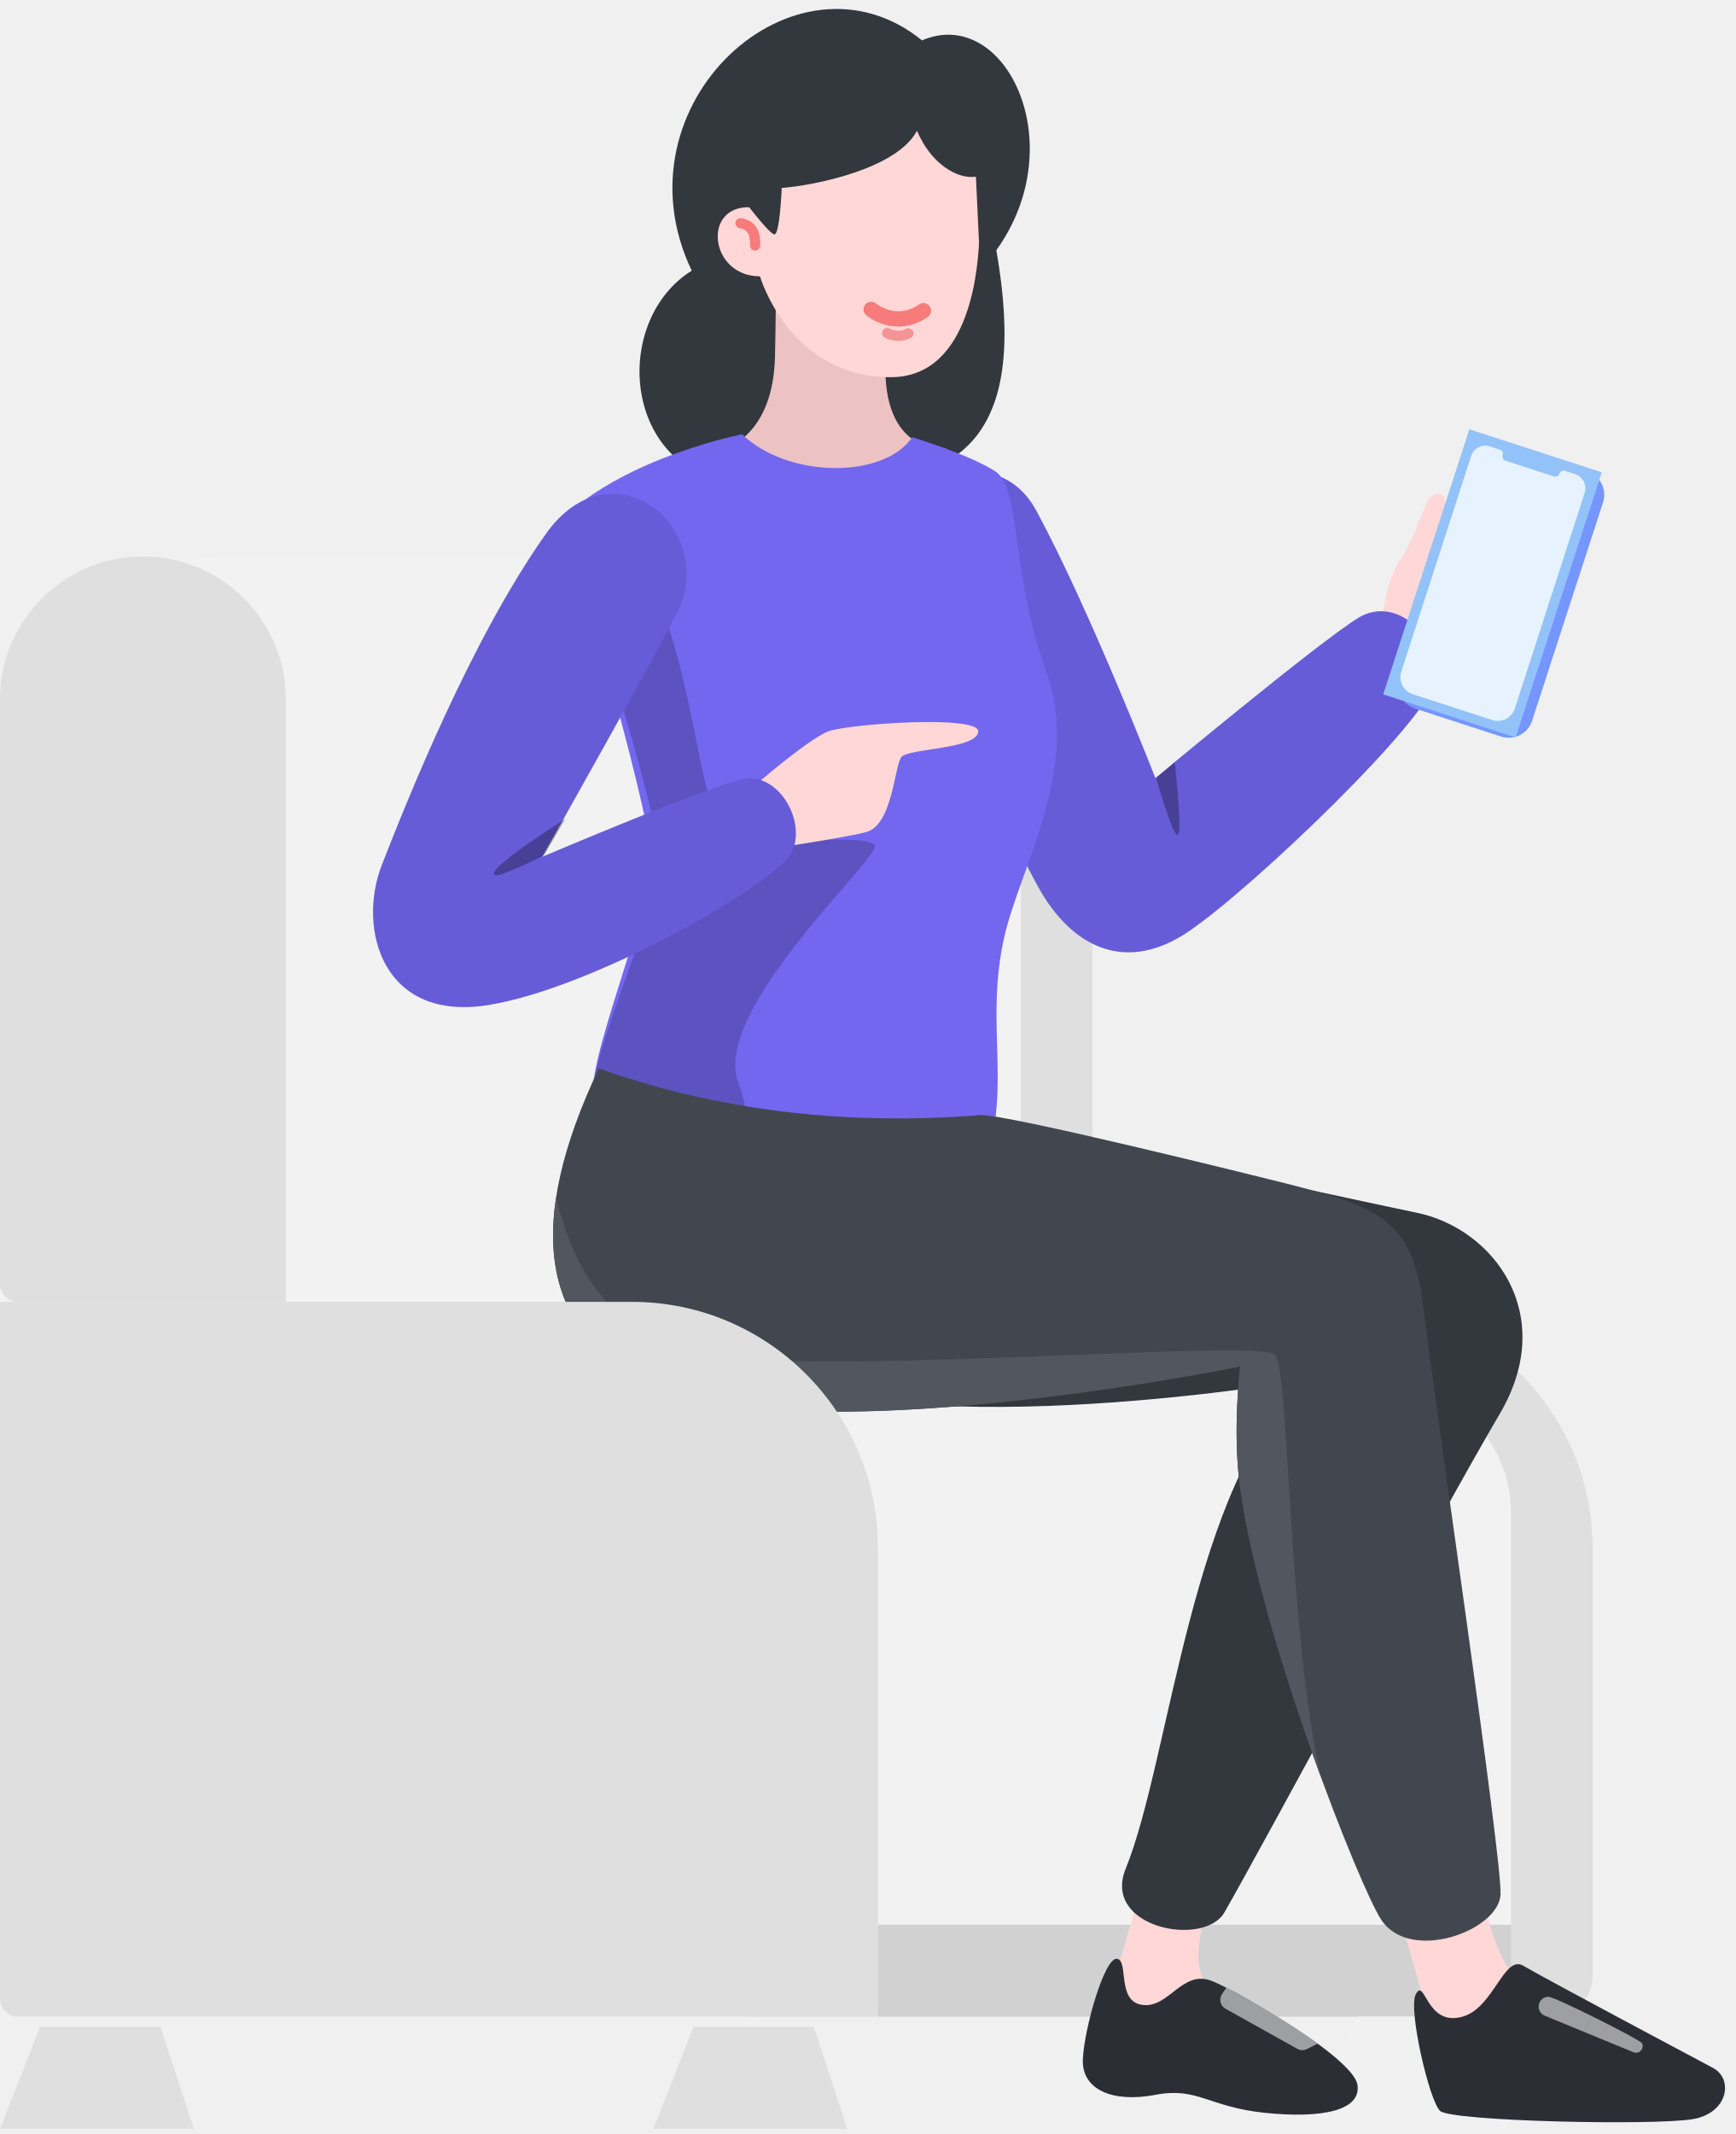
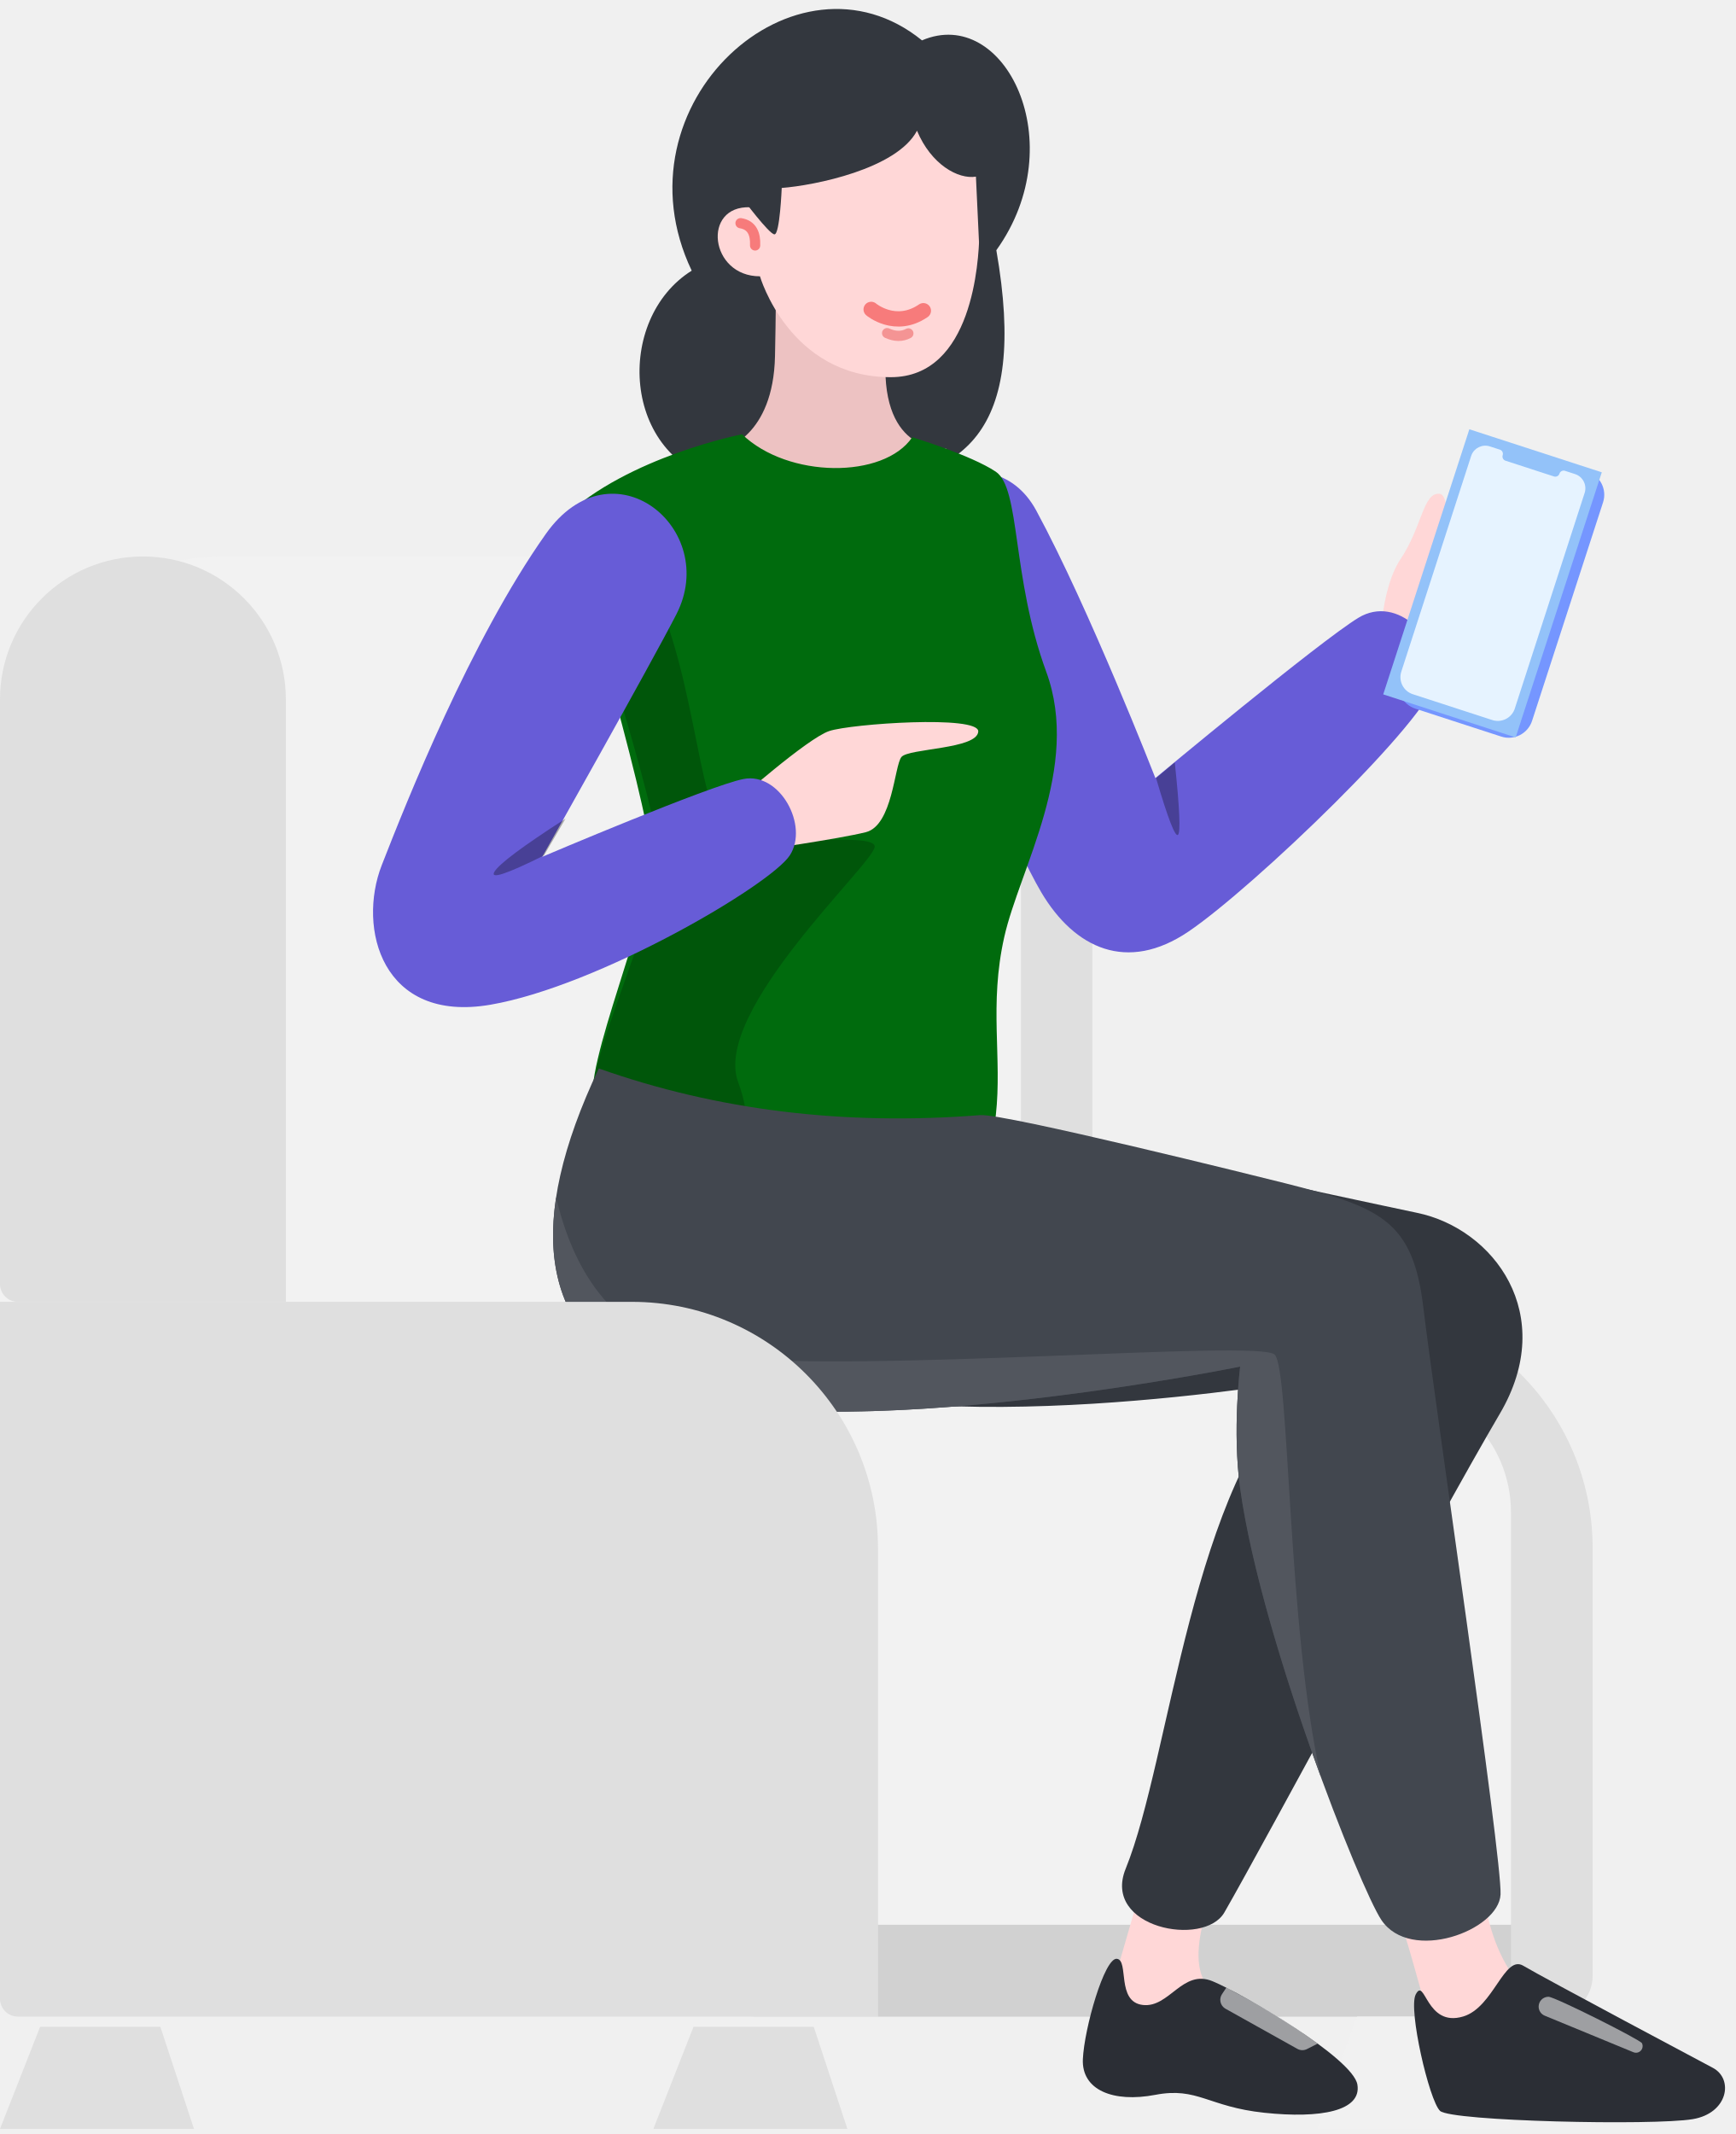
<svg xmlns="http://www.w3.org/2000/svg" width="170px" height="209px" viewBox="0 0 170 209" version="1.1">
  <g id="📝-Pages-New" stroke="none" stroke-width="1" fill="none" fill-rule="evenodd">
    <g id="FAQ" transform="translate(-336, -817)">
      <g id="Illustration" transform="translate(421, 921.5) scale(-1, 1) translate(-421, -921.5) translate(336, 817)">
        <path d="M38.111,127.5 L100,127.5 L100,127.5 L100,193.5 C100,195.709 98.209,197.5 96,197.5 L18,197.5 C15.791,197.5 14,195.709 14,193.5 L14,151.611 C14,138.295 24.795,127.5 38.111,127.5 Z" id="Rectangle" fill="#DFDFDF" />
        <polygon id="Rectangle" fill="#D1D1D1" points="22 188.5 84 188.5 84 197.5 22 197.5" />
        <polygon id="Path" fill="#DFDFDF" points="102.07 198.5 106 208.5 87 208.5 90.293 198.5" />
        <polygon id="Path" fill="#F1F1F1" points="37.07 197.5 41 208.5 22 208.5 25.293 197.5" />
        <polygon id="Path" fill="#DFDFDF" points="166.07 198.5 170 208.5 151 208.5 154.293 198.5" />
        <path d="M86.58,54.796 L100,54.5 L100,54.5 L100,134.5 L63,134.5 L63,78.901 C63,65.792 73.474,55.084 86.58,54.796 Z" id="Rectangle" fill="#DFDFDF" />
        <path d="M94.111,54.5 L148.16,54.5 C160.222,54.5 170,64.278 170,76.34 L170,133.753 C170,134.718 169.218,135.5 168.253,135.5 L70,135.5 L70,135.5 L70,78.611 C70,65.295 80.795,54.5 94.111,54.5 Z" id="Rectangle" fill="#F2F2F2" />
        <path d="M156,54.5 C163.732,54.5 170,60.768 170,68.5 L170,125.753 C170,126.718 169.218,127.5 168.253,127.5 L142,127.5 L142,127.5 L142,68.5 C142,60.768 148.268,54.5 156,54.5 Z" id="Rectangle" fill="#DFDFDF" />
        <path d="M34.6,135.5 L96,135.5 L96,135.5 L96,188.5 L22,188.5 L22,148.1 C22,141.141 27.641,135.5 34.6,135.5 Z" id="Rectangle" fill="#F2F2F2" />
        <g id="Wom1.4" transform="translate(67, 104.5) scale(-1, 1) translate(-67, -104.5) translate(0, 0.5)">
          <g id="Head" transform="translate(26.64127, 0.378756)">
            <path d="M8.147,46.319 C-1.785,44.004 -2.439,30.361 5.112,25.629 C-2.676,9.292 15.333,-6.928 27.669,3.075 C35.756,-0.389 42.476,13.129 34.951,23.628 C38.106,41.654 31.685,46.314 20.109,46.512 L8.147,46.319 Z" id="Path" fill="#33373E" />
            <path d="M8.271,43.06 C8.271,43.06 13.102,41.925 13.27,34.003 C13.437,26.08 13.32,23.376 13.32,23.376 L23.962,23.184 C23.962,23.184 24.078,32.013 24.08,35.207 C24.084,43.785 30.057,43.06 30.057,43.06 C30.057,43.06 28.815,50.016 19.172,50.558 C11.642,50.983 8.271,43.06 8.271,43.06 Z" id="Path" fill="#EDC2C2" />
            <path d="M10.839,19.42 C6.091,19.236 6.866,26.191 11.797,26.182 C11.797,26.182 14.662,36.062 24.607,36.062 C32.684,36.062 33.209,24.546 33.282,22.249 C33.361,19.8 33.371,11.753 33.371,11.753 L10.654,11.742 L10.839,19.42 Z" id="Path" fill="#FFD7D7" />
            <path d="M22.866,28.633 C22.866,28.633 24.498,31.274 27.688,30.334" id="Path" stroke="#F77B7B" stroke-width="1.5" stroke-linecap="round" transform="translate(25.27694, 29.58442) rotate(-18) translate(-25.27694, -29.58442) " />
            <path d="M24.249,31.785 C24.998,32.099 25.708,32.099 26.329,31.738" id="Path" stroke="#F49494" stroke-linecap="round" transform="translate(25.28918, 31.87678) rotate(2) translate(-25.28918, -31.87678) " />
            <path d="M11.057,23.277 C11.356,22.201 11.224,21.261 10.156,20.832" id="Path-8" stroke="#F77B7B" stroke-linecap="round" transform="translate(10.6761, 22.05471) rotate(-13) translate(-10.6761, -22.05471) " />
            <path d="M10.088,18.56 C10.088,18.56 12.69,22.055 13.217,22.073 C13.744,22.092 13.929,17.529 13.929,17.529 C17.121,17.285 25.199,15.675 27.18,11.924 C28.564,15.234 31.212,16.703 32.951,16.421 L33.281,23.452 L34.093,9.317 L9.451,9.317 L10.088,18.56 Z" id="Path" fill="#33373E" />
          </g>
          <g id="LLeg" transform="translate(30.04037, 107.25)">
            <path d="M53.497,75.9 C53.497,75.9 49.238,84.508 52.729,87.221 C56.226,89.934 65.463,95.019 65.463,95.019 L40.992,93.48 L46.431,74.705 L53.497,75.9 Z" id="Path" fill="#FFD7D7" />
            <path d="M43.359,84.092 C44.567,84.233 43.277,88.302 45.892,88.612 C48.501,88.921 49.769,85.066 52.731,86.288 C55.692,87.51 66.492,93.828 66.917,96.411 C67.347,98.994 63.324,99.754 57.805,99.17 C52.287,98.587 51.27,96.623 47.128,97.414 C42.99,98.205 39.891,96.944 40.027,93.919 C40.164,90.894 42.151,83.951 43.359,84.092 Z" id="Path" fill="#2B2E35" />
            <path d="M54.081,86.915 L53.655,87.554 C53.349,88.014 53.473,88.635 53.933,88.941 C53.954,88.956 53.977,88.969 54,88.982 L61.038,92.913 C61.329,93.075 61.681,93.082 61.978,92.931 L63.023,92.401 L63.023,92.401 C61.243,91.111 59.788,90.141 58.18,89.189 C56.945,88.459 55.578,87.706 54.081,86.915 Z" id="Path-14" fill-opacity="0.541" fill="#FFFFFF" />
            <path d="M16.635,0.026 C24.043,0.357 65.276,9.483 72.767,11.034 C80.258,12.584 86.591,20.974 80.879,30.689 C74.463,41.595 57.909,72.567 53.889,79.549 C51.9,83.005 41.864,81.067 44.221,75.267 C48.616,64.455 50.657,37.292 61.861,27.388 C61.861,27.388 24.181,33.951 7.905,26.434 C-3.924,20.969 -1.248,-0.775 16.635,0.026 Z" id="Path" fill="#33373E" />
          </g>
          <g id="LArm" transform="translate(52.38391, 45.76)">
            <path d="M46.782,17.675 C46.782,17.675 46.699,11.643 48.807,8.49 C50.916,5.338 50.999,1.989 52.595,2.099 C54.191,2.208 52.611,9.992 52.611,9.992 C52.611,9.992 54.636,9.218 56.09,8.239 C57.545,7.26 61.955,2.432 62.986,3.288 C64.734,4.745 61.919,12.967 60.386,14.61 C58.848,16.255 50.445,21.661 50.445,21.661 L46.782,17.675 Z" id="Path" fill="#FFD7D7" />
            <path d="M1.256,14.061 C4.702,22.06 11.012,36.754 13.613,41.138 C16.873,46.628 22.014,49.047 28.033,44.973 C34.357,40.693 51.771,23.999 52.282,20.217 C52.788,16.435 48.526,11.898 44.669,14.247 C40.812,16.596 24.787,29.942 24.787,29.942 C24.787,29.942 18.32,13.351 13.117,3.74 C8.611,-4.575 -3.99,1.9 1.256,14.061 Z" id="Path" fill="#675CD7" />
            <path d="M24.854,29.951 C26.012,33.882 26.726,35.733 26.997,35.506 C27.268,35.278 27.164,32.913 26.687,28.41 L24.854,29.951 Z" id="Path" fill-opacity="0.303" fill="#000000" />
          </g>
          <g id="PhoneMini4" transform="translate(110.3976, 56.90821) scale(-1, 1) rotate(-18) translate(-110.3976, -56.90821) translate(102.3976, 42.40821)">
            <g id="Group-3" transform="translate(0, 0)">
              <path d="M2.834,1.009 L11.674,1.009 C12.999,1.009 14.074,2.083 14.074,3.409 L14.074,25.909 C14.074,27.234 12.999,28.309 11.674,28.309 L2.834,28.309 C1.509,28.309 0.434,27.234 0.434,25.909 L0.434,3.409 C0.434,2.083 1.509,1.009 2.834,1.009 Z" id="Rectangle" fill="#7596FF" fill-rule="nonzero" />
              <rect id="Rectangle" fill="#93C2F9" x="1.461" y="0.65" width="13.64" height="27.3" />
              <path d="M3.899,1.625 L4.934,1.625 C5.145,1.625 5.32,1.777 5.356,1.977 L5.363,2.055 C5.363,2.292 5.555,2.484 5.793,2.484 L10.781,2.484 C10.991,2.484 11.167,2.332 11.203,2.132 L11.21,2.055 C11.21,1.817 11.402,1.625 11.639,1.625 L12.669,1.625 C13.433,1.625 14.06,2.214 14.121,2.964 L14.126,3.085 L14.126,3.085 L14.106,25.285 C14.104,26.254 13.319,27.038 12.351,27.04 L4.167,27.04 C3.241,27.041 2.482,26.323 2.418,25.412 L2.413,25.287 C2.413,25.286 2.413,25.285 2.415,25.285 L2.434,3.09 C2.435,2.281 3.091,1.625 3.899,1.625 Z" id="Rectangle" fill="#E6F3FF" fill-rule="nonzero" />
            </g>
          </g>
          <g id="Body" transform="translate(19.19922, 42.03301)">
-             <path d="M0,8.15 C0,8.15 8.305,35.978 8.551,41.246 C8.797,46.514 1.758,61.997 2.957,65.911 C5.72,74.954 40.995,78.848 42.343,66.682 C42.971,61.009 41.663,55.917 43.17,49.231 C44.672,42.546 50.709,32.612 47.285,23.271 C43.861,13.931 44.778,5.29 42.329,3.657 C39.88,2.024 34.156,0.289 34.156,0.289 C31.372,4.389 21.973,4.329 17.489,-4.61852778e-14 C17.489,-4.61852778e-14 6.348,2.163 0,8.15 Z" id="Path" fill="#7367F0" />
+             <path d="M0,8.15 C0,8.15 8.305,35.978 8.551,41.246 C8.797,46.514 1.758,61.997 2.957,65.911 C5.72,74.954 40.995,78.848 42.343,66.682 C42.971,61.009 41.663,55.917 43.17,49.231 C44.672,42.546 50.709,32.612 47.285,23.271 C43.861,13.931 44.778,5.29 42.329,3.657 C39.88,2.024 34.156,0.289 34.156,0.289 C31.372,4.389 21.973,4.329 17.489,-4.61852778e-14 C17.489,-4.61852778e-14 6.348,2.163 0,8.15 Z" id="Path" fill="#006b0d" />
            <path d="M7.442,12.657 C12.978,21.448 12.961,36.755 15.934,38.76 C18.907,40.764 30.479,38.797 30.479,40.385 C30.479,41.972 14.488,56.522 17.113,63.477 C18.487,67.119 18.115,70.377 15.994,73.251 L15.302,73.1 C9.002,71.675 3.936,69.117 2.957,65.911 C1.758,61.997 9.609,46.514 9.363,41.246 C9.154,36.774 2.553,16.046 0.563,9.882 C2.183,7.021 4.476,7.946 7.442,12.657 Z" id="Path" fill-opacity="0.199" fill="#000000" />
          </g>
          <g id="RArm" transform="translate(0, 47.85625)">
            <path d="M36.081,30.158 C36.081,30.158 43.076,23.962 45.217,23.243 C47.359,22.524 59.9,21.661 59.821,23.285 C59.731,25.026 52.995,24.926 52.297,25.782 C51.599,26.638 51.44,32.491 48.802,33.148 C46.169,33.805 38.275,34.938 38.275,34.938 L36.081,30.158 Z" id="Path" fill="#FFD7D7" />
            <path d="M17.471,3.926 C10.102,14.334 3.81,30.189 1.395,36.371 C-1.021,42.552 1.416,51.876 12.036,50.045 C22.637,48.22 39.504,38.3 41.37,35.406 C43.237,32.513 40.401,27.247 36.831,27.937 C33.523,28.574 17.116,35.556 17.116,35.556 C17.116,35.556 27.672,16.832 30.249,11.813 C34.554,3.431 23.963,-5.246 17.471,3.926 Z" id="Path" fill="#675CD7" />
            <path d="M17.283,35.428 C13.598,37.26 11.98,37.792 12.429,37.024 C12.879,36.255 15.2,34.521 19.393,31.821 L17.283,35.428 Z" id="Path" fill-opacity="0.303" fill="#000000" />
          </g>
          <g id="RLeg" transform="translate(17.86184, 104)">
            <path d="M91.408,79.495 C91.408,79.495 91.279,89.628 99.622,93.416 C107.96,97.204 113.9,96.976 113.144,99.904 C112.388,102.833 90.686,102.714 88.659,100.424 C86.932,98.476 83.176,80.333 82.141,81.72 L91.408,79.495 Z" id="Path" fill="#FFD7D7" />
            <path d="M84.807,90.837 C85.739,89.036 85.797,94.103 89.472,92.987 C92.454,92.08 93.474,86.893 95.358,88.029 C97.243,89.165 113.83,97.974 113.925,98.027 C115.967,99.128 115.397,102.463 111.947,103.045 C108.114,103.692 88.254,103.257 87.189,102.234 C86.123,101.212 84.06,92.282 84.807,90.837 Z" id="Path" fill="#2B2E35" />
            <path d="M97.812,91.059 C97.812,91.059 97.812,91.059 97.812,91.059 C97.28,91.059 96.849,91.49 96.849,92.022 C96.849,92.412 97.084,92.764 97.445,92.912 L106.135,96.493 C106.468,96.63 106.849,96.471 106.986,96.139 C107.056,95.968 107.051,95.775 106.971,95.609 C106.971,95.609 106.971,95.609 106.971,95.609 C106.809,95.271 98.437,91.059 97.812,91.059 Z" id="Path-14" fill-opacity="0.541" fill="#FFFFFF" />
            <path d="M4.789,0.143 C-2.392,15.318 -0.936,25.511 9.154,30.722 C23.792,38.281 67.612,29.341 67.612,29.341 C67.612,29.341 66.829,35.65 67.612,41.277 C69.657,55.972 79.383,80.456 81.441,83.533 C84.286,87.787 92.955,84.579 93.118,81.036 C93.282,77.494 86.583,32.251 85.565,23.623 C84.552,14.995 81.352,13.742 72.008,11.383 C69.862,10.842 44.476,4.528 42.151,4.712 C28.829,5.766 16.375,4.243 4.789,0.143 Z" id="Path" fill="#42474F" />
            <path d="M16.595,28.373 C31.087,29.998 69.453,26.648 70.994,28.17 C72.465,29.624 72.22,54.905 75.52,69.538 L75.018,68.156 C71.914,59.53 68.692,49.038 67.612,41.277 C66.829,35.65 67.612,29.341 67.612,29.341 L65.845,29.683 C57.515,31.249 22.035,37.374 9.154,30.722 C2.175,27.118 -0.673,21.13 0.61,12.759 C2.819,22.221 8.148,27.426 16.595,28.373 Z" id="Path" fill="#52565E" />
          </g>
        </g>
        <path d="M108.111,127.5 L170,127.5 L170,127.5 L170,195.753 C170,196.718 169.218,197.5 168.253,197.5 L84,197.5 L84,197.5 L84,151.611 C84,138.295 94.795,127.5 108.111,127.5 Z" id="Rectangle" fill="#DFDFDF" />
      </g>
    </g>
  </g>
</svg>
